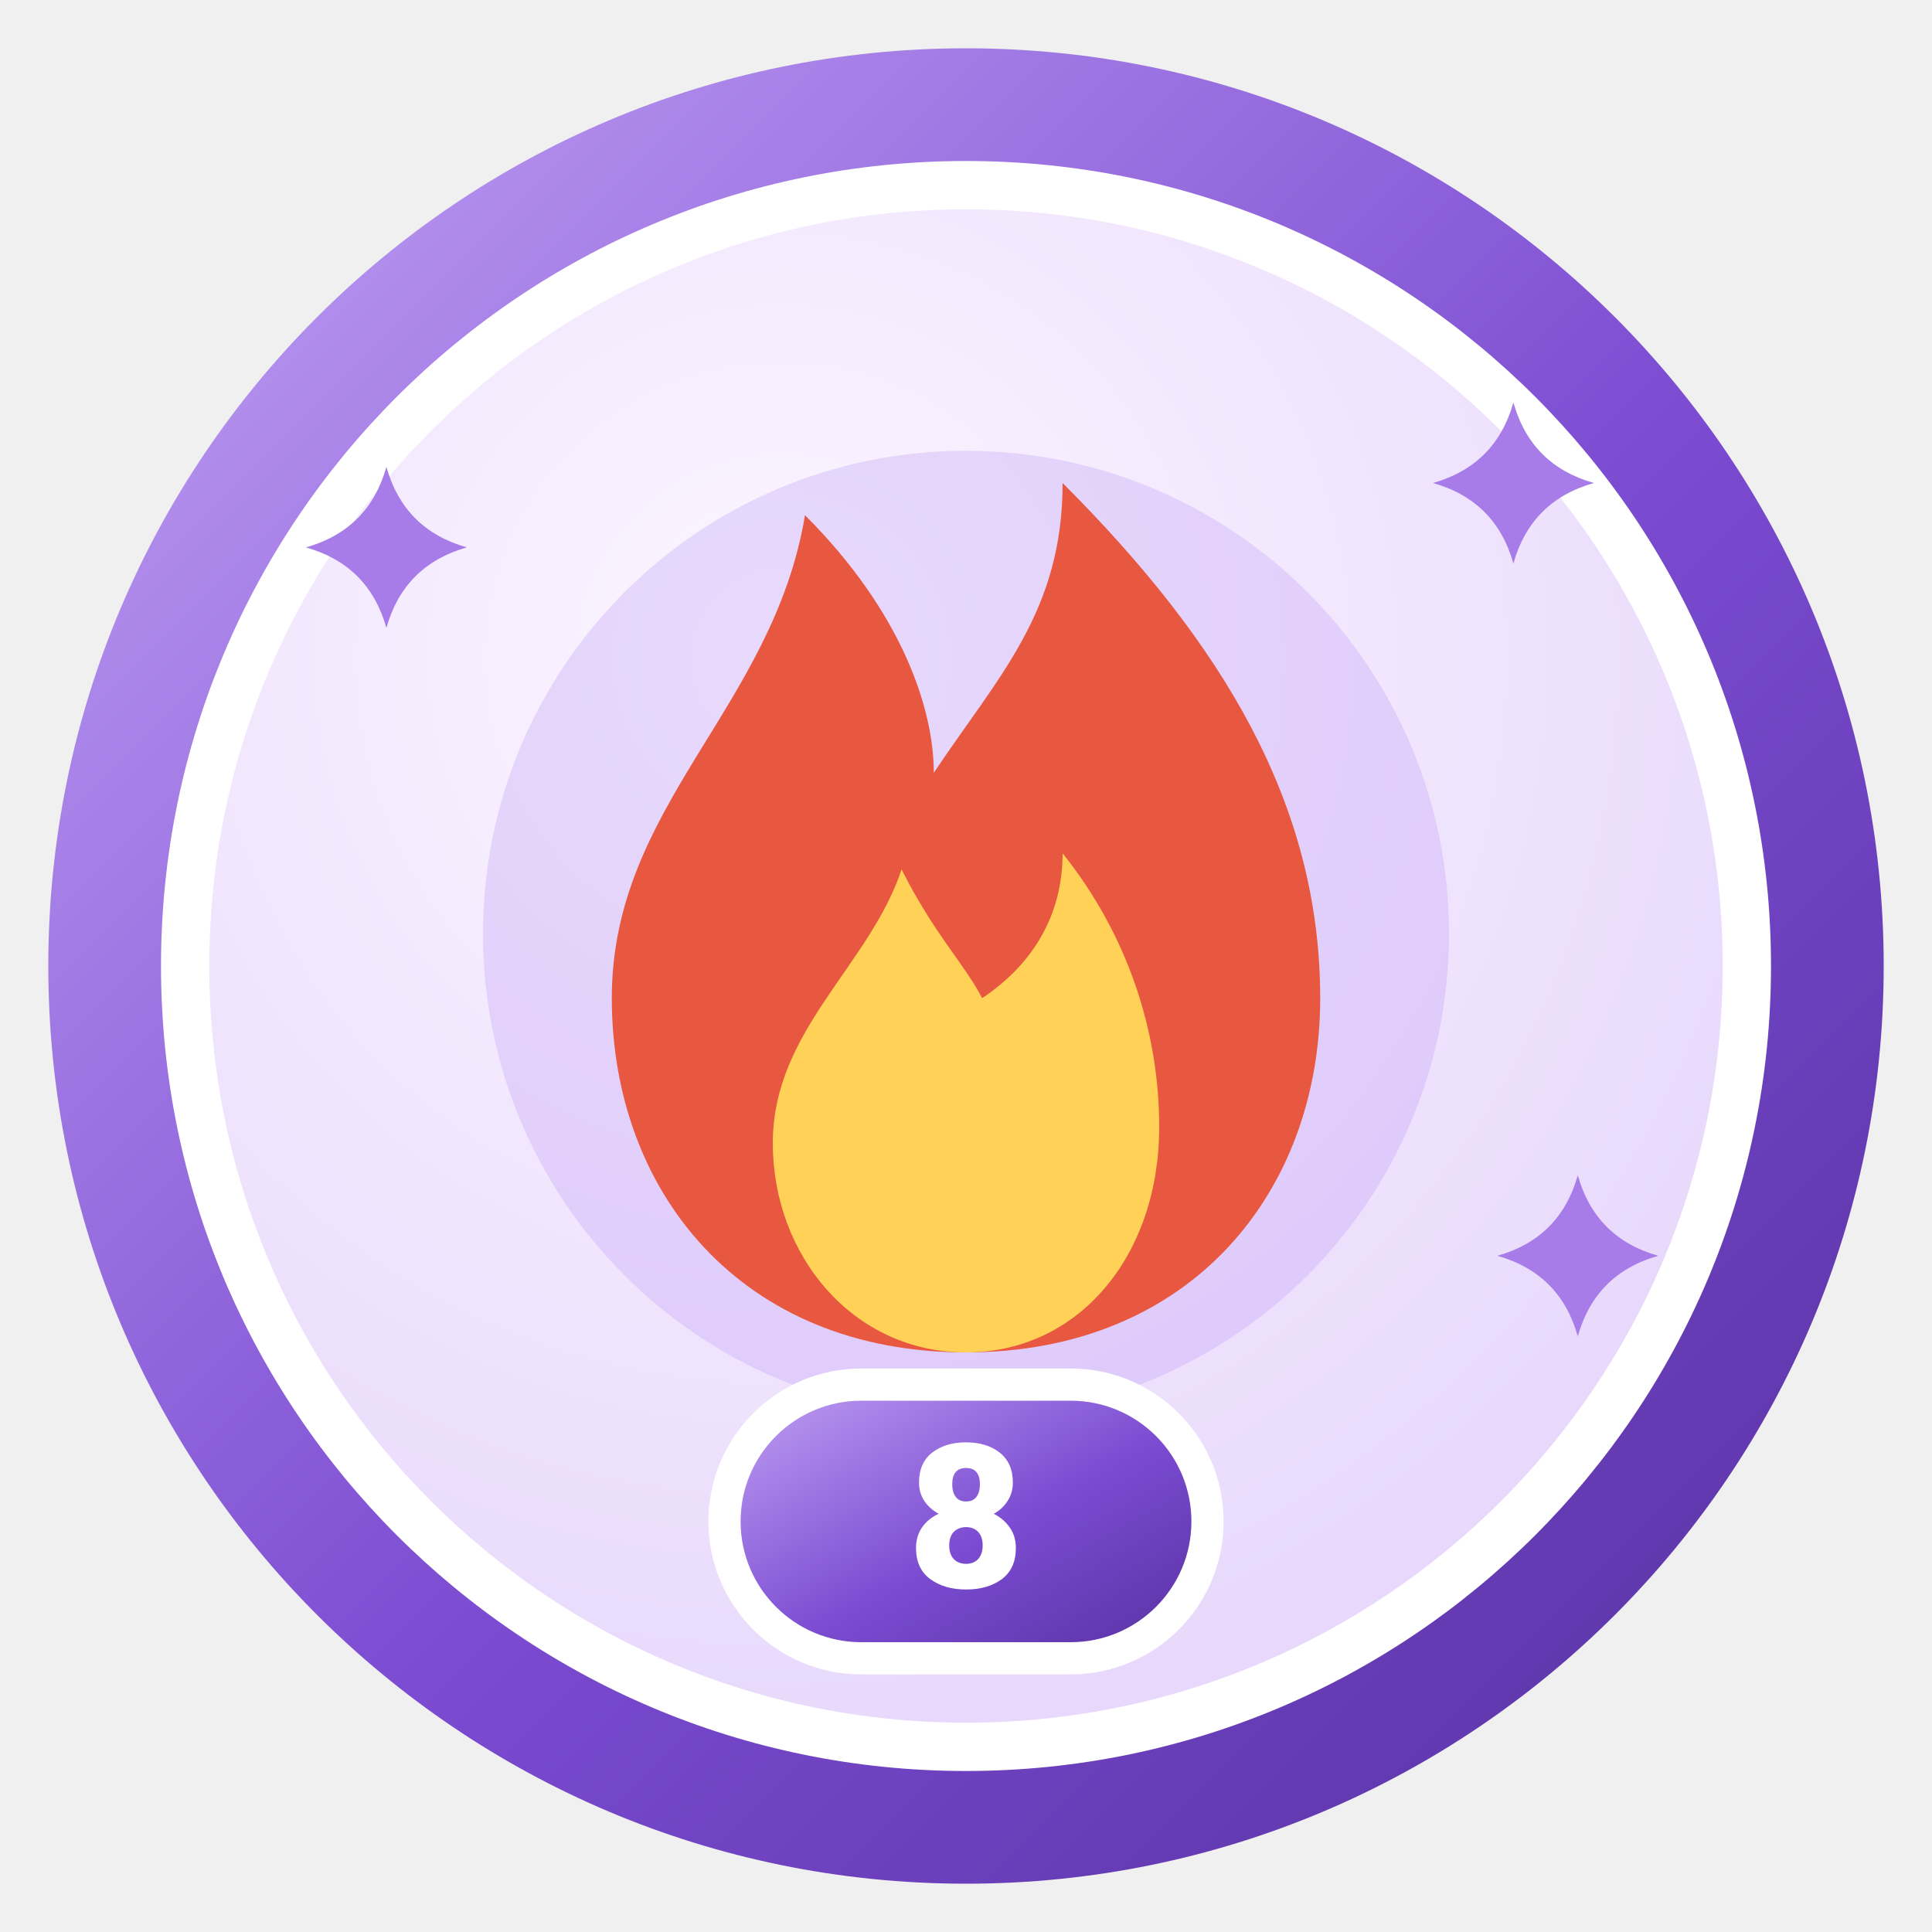
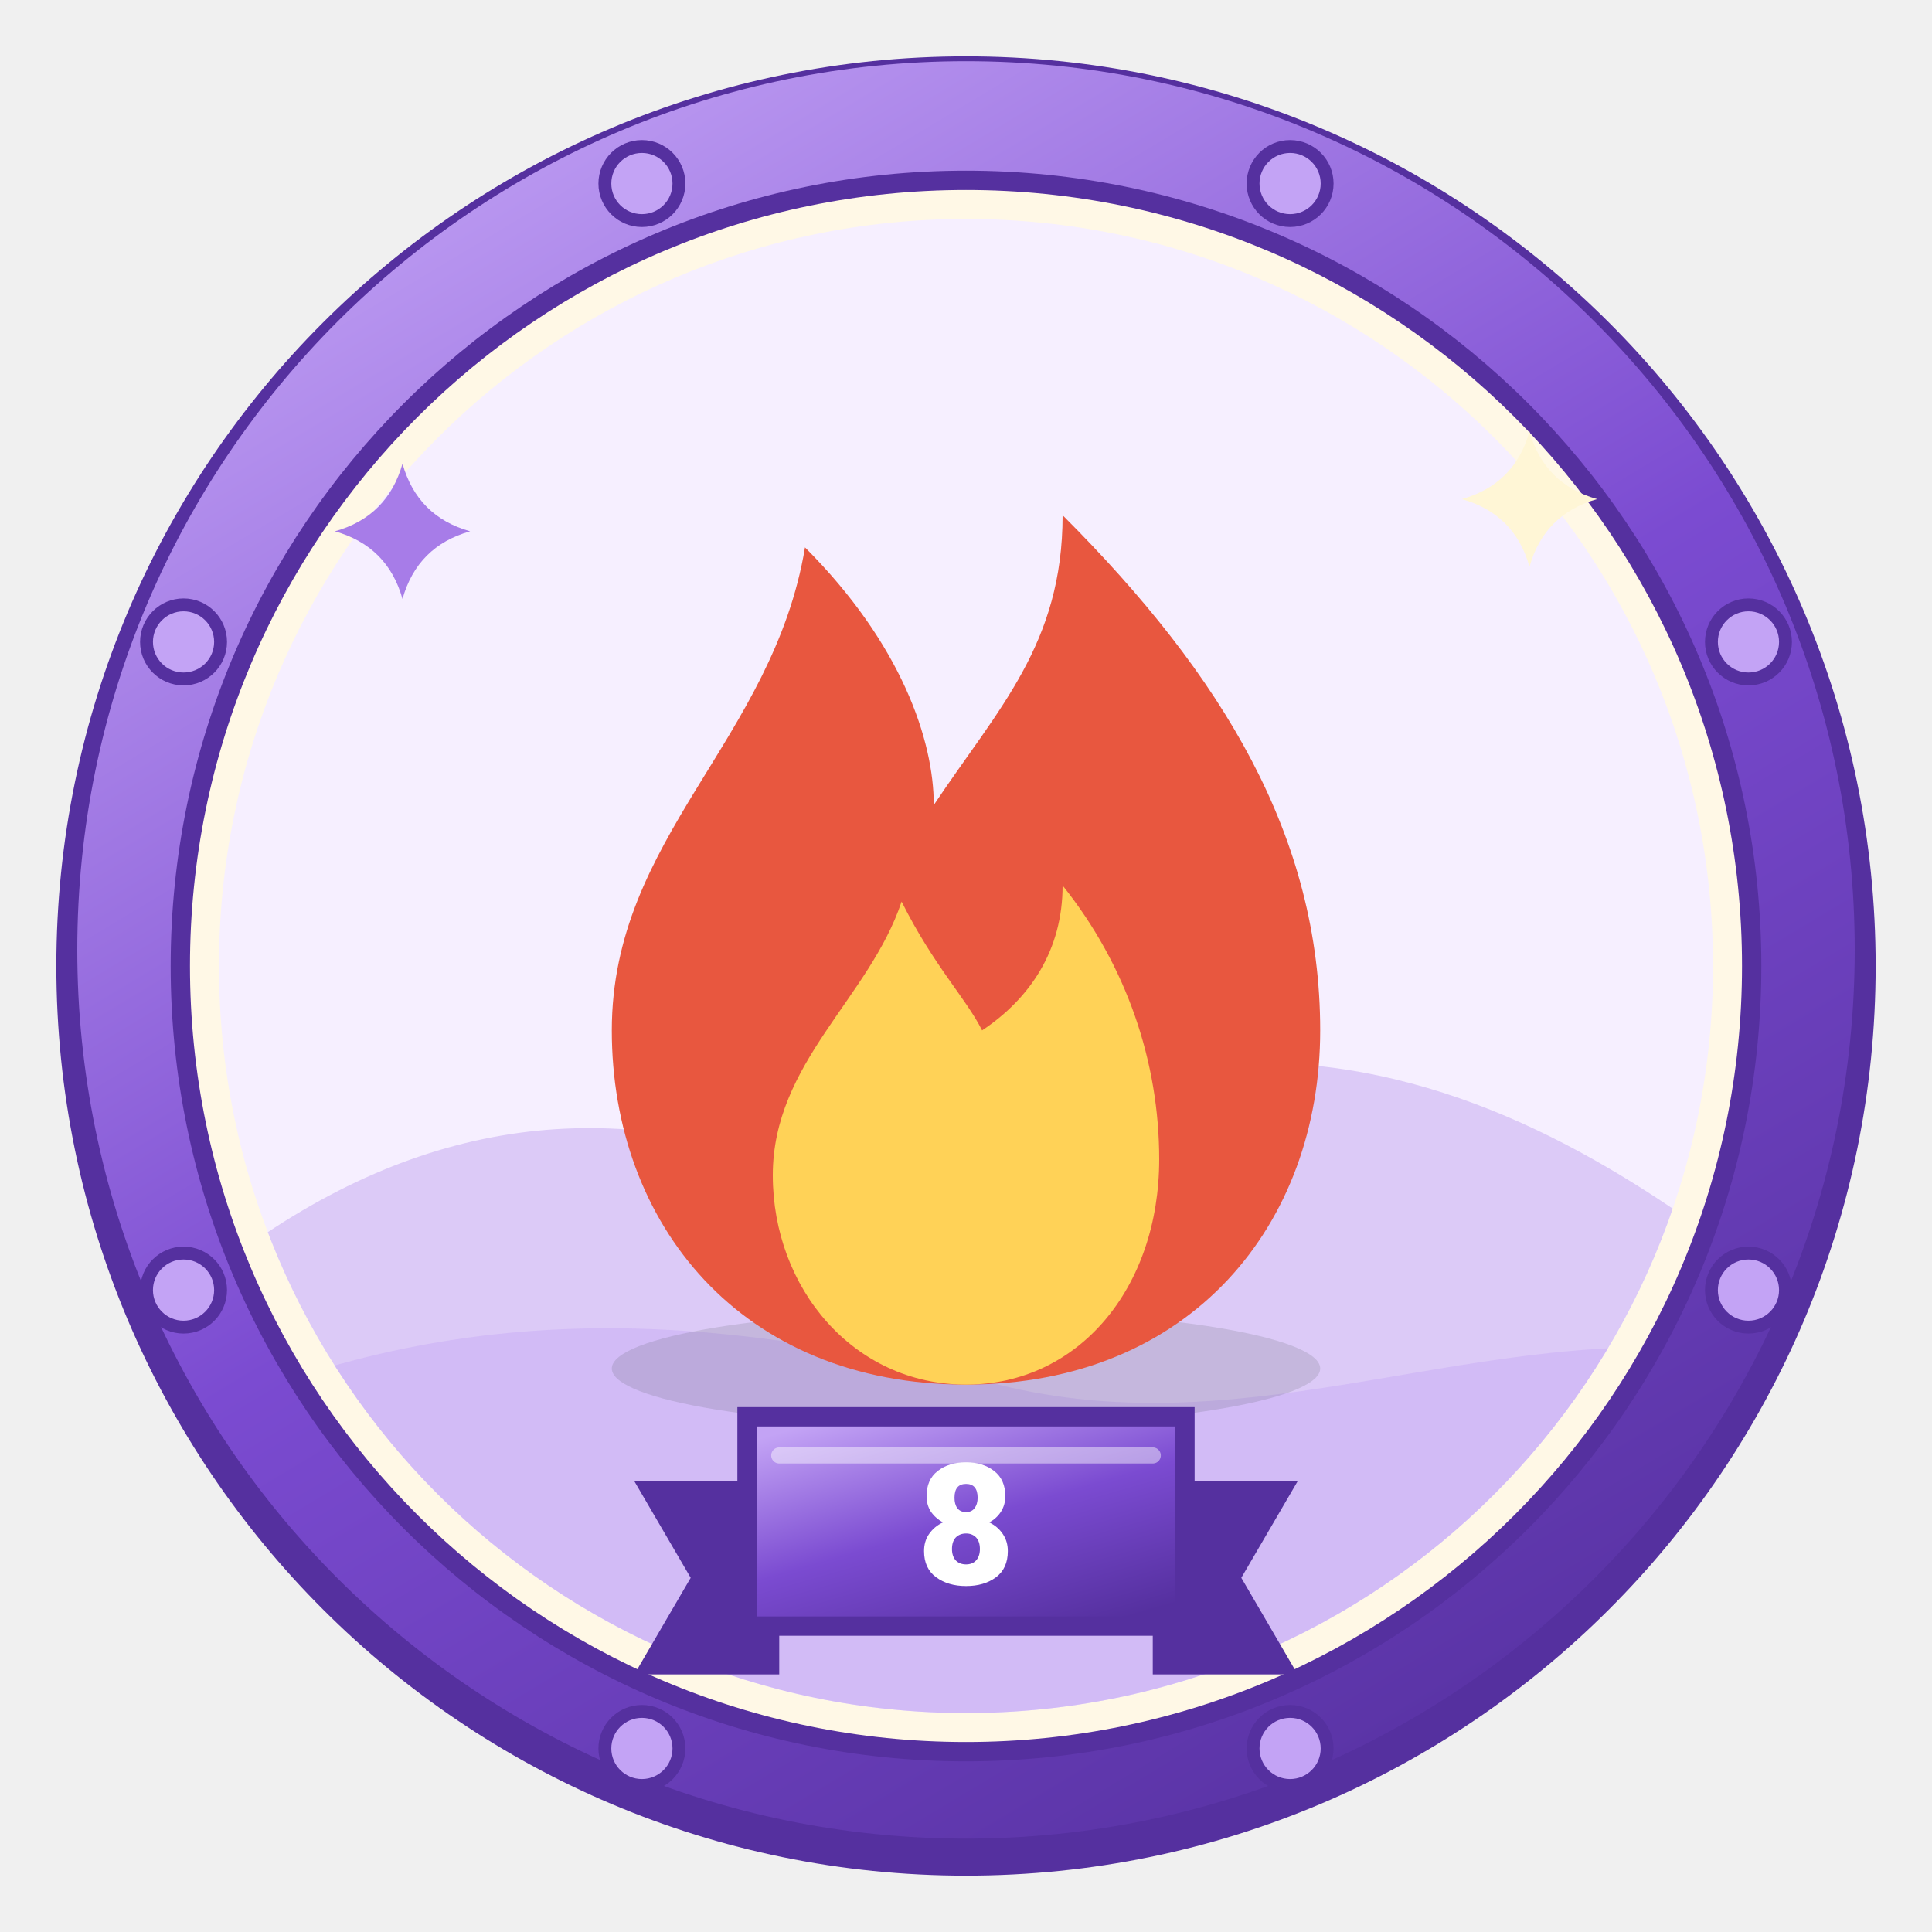
<svg xmlns="http://www.w3.org/2000/svg" viewBox="0 0 120 120" class="bx-badge bx-badge-epic" data-badge="weeks-8">
  <style>.b-float{animation:b-float 4.8s ease-in-out infinite}
.b-sway{animation:b-sway 5.6s ease-in-out infinite;transform-box:fill-box;transform-origin:50% 100%}
.b-pulse{animation:b-pulse 3.6s ease-in-out infinite}
.b-twinkle{animation:b-twinkle 2.8s ease-in-out infinite;transform-box:fill-box;transform-origin:center}
.b-spin{animation:b-spin 28s linear infinite;transform-origin:60px 60px}
.b-blink{animation:b-blink 5.2s 1.2s infinite;transform-box:fill-box;transform-origin:center;transform:scaleY(0)}
@keyframes b-float{0%,100%{transform:translateY(0)}50%{transform:translateY(-2.5px)}}
@keyframes b-sway{0%,100%{transform:rotate(-3deg)}50%{transform:rotate(3deg)}}
@keyframes b-pulse{0%,100%{opacity:.55}50%{opacity:1}}
@keyframes b-twinkle{0%,100%{opacity:.25;transform:scale(.7)}50%{opacity:1;transform:scale(1)}}
@keyframes b-spin{to{transform:rotate(360deg)}}
@keyframes b-blink{0%,92%,100%{transform:scaleY(0)}95%{transform:scaleY(1)}}
@media (prefers-reduced-motion:reduce){.b-float,.b-sway,.b-pulse,.b-twinkle,.b-spin,.b-blink{animation:none}}</style>
  <defs>
-     <radialGradient id="bx-weeks-8-bg" cx=".38" cy=".3" r=".85">
-       <stop offset="0" stop-color="#fcf6ff" />
-       <stop offset="1" stop-color="#e4d3fb" />
-     </radialGradient>
-     <linearGradient id="bx-weeks-8-ring" x1="0" y1="0" x2="1" y2="1">
+     <linearGradient id="bx-weeks-8-ring" x1=".2" y1="0" x2=".8" y2="1">
      <stop offset="0" stop-color="#c3a3f5" />
-       <stop offset=".55" stop-color="#7b4bd1" />
+       <stop offset=".5" stop-color="#7b4bd1" />
      <stop offset="1" stop-color="#55309f" />
    </linearGradient>
    <clipPath id="bx-weeks-8-clip">
-       <circle cx="60" cy="60" r="47" />
+       <circle cx="60" cy="60" r="46.4" />
    </clipPath>
    <radialGradient id="bx-weeks-8-crown" cx=".4" cy=".28" r=".85">
      <stop offset="0" stop-color="#6fc055" />
      <stop offset=".65" stop-color="#3f9440" />
      <stop offset="1" stop-color="#2d7a33" />
    </radialGradient>
  </defs>
-   <circle cx="60" cy="60" r="57" fill="url(#bx-weeks-8-ring)" />
-   <circle cx="60" cy="60" r="50" fill="#fff" />
-   <circle cx="60" cy="60" r="47" fill="url(#bx-weeks-8-bg)" />
+   <circle cx="60" cy="60" r="56.5" fill="#55309f" />
+   <circle cx="60" cy="59" r="55.2" fill="url(#bx-weeks-8-ring)" />
+   <path d="M17.5 46A44.5 44.5 0 0 1 102.5 46" fill="none" stroke="#c3a3f5" stroke-width="2.2" stroke-linecap="round" opacity=".9" />
+   <circle cx="108.6" cy="80.13" r="2.3" fill="#c3a3f5" stroke="#55309f" stroke-width=".8" />
+   <circle cx="80.13" cy="108.6" r="2.3" fill="#c3a3f5" stroke="#55309f" stroke-width=".8" />
+   <circle cx="39.87" cy="108.6" r="2.3" fill="#c3a3f5" stroke="#55309f" stroke-width=".8" />
+   <circle cx="11.4" cy="80.13" r="2.3" fill="#c3a3f5" stroke="#55309f" stroke-width=".8" />
+   <circle cx="11.4" cy="39.87" r="2.3" fill="#c3a3f5" stroke="#55309f" stroke-width=".8" />
+   <circle cx="39.87" cy="11.4" r="2.3" fill="#c3a3f5" stroke="#55309f" stroke-width=".8" />
+   <circle cx="80.13" cy="11.4" r="2.3" fill="#c3a3f5" stroke="#55309f" stroke-width=".8" />
+   <circle cx="108.6" cy="39.87" r="2.3" fill="#c3a3f5" stroke="#55309f" stroke-width=".8" />
+   <circle cx="60" cy="60" r="49.4" fill="#55309f" />
+   <circle cx="60" cy="60" r="48.2" fill="#fff8e6" />
  <g clip-path="url(#bx-weeks-8-clip)">
-     <circle class="b-pulse" cx="60" cy="58" r="30" fill="#c3a3f5" opacity=".35" />
-     <g class="b-pulse" style="animation-duration:1.8s">
-       <path d="M60 84C46 84 38 74 38 62C38 50 48 44 50 32C56 38 58 44 58 48C62 42 66 38 66 30C76 40 82 50 82 62C82 74 74 84 60 84Z" fill="#e8573f" />
+     <circle cx="60" cy="60" r="46.4" fill="#f6efff" />
+     <path d="M12 80C24 70 36 68 48 72C58 75 66 66 78 66C90 66 100 72 108 78V108H12Z" fill="#dccaf7" />
+     <path d="M12 88C30 80 46 82 62 86C78 90 92 82 108 84V108H12Z" fill="#c3a3f5" opacity=".38" />
+     <ellipse cx="60" cy="85" rx="22" ry="3.6" fill="#26372c" opacity=".13" />
+     <g transform="translate(0 2)">
+       <g class="b-pulse" style="animation-duration:1.8s">
+         <path d="M60 84C46 84 38 74 38 62C38 50 48 44 50 32C56 38 58 44 58 48C62 42 66 38 66 30C76 40 82 50 82 62C82 74 74 84 60 84Z" fill="#e8573f" />
+       </g>
+       <path d="M60 84C53 84 48 78 48 71C48 64 54 60 56 54C58 58 60 60 61 62C64 60 66 57 66 53C70 58 72 64 72 70C72 78 67 84 60 84Z" fill="#ffd257" />
    </g>
-     <path d="M60 84C53 84 48 78 48 71C48 64 54 60 56 54C58 58 60 60 61 62C64 60 66 57 66 53C70 58 72 64 72 70C72 78 67 84 60 84Z" fill="#ffd257" />
  </g>
-   <path class="b-twinkle" style="animation-delay:0s" fill="#a77ce8" d="M24 29Q25.1 32.9 29 34Q25.1 35.1 24 39Q22.9 35.1 19 34Q22.9 32.9 24 29Z" />
-   <path class="b-twinkle" style="animation-delay:0.7s" fill="#a77ce8" d="M94 25Q95.1 28.9 99 30Q95.1 31.1 94 35Q92.9 31.1 89 30Q92.9 28.9 94 25Z" />
-   <path class="b-twinkle" style="animation-delay:1.4s" fill="#a77ce8" d="M98 73Q99.1 76.9 103 78Q99.1 79.1 98 83Q96.9 79.1 93 78Q96.9 76.9 98 73Z" />
+   <path class="b-twinkle" style="animation-delay:0s" fill="#a77ce8" d="M25 28.8Q25.924 32.076 29.2 33Q25.924 33.924 25 37.2Q24.076 33.924 20.8 33Q24.076 32.076 25 28.8Z" />
+   <path class="b-twinkle" style="animation-delay:0.9s" fill="#fff6d6" d="M95 26.8Q95.924 30.076 99.2 31Q95.924 31.924 95 35.2Q94.076 31.924 90.8 31Q94.076 30.076 95 26.8Z" />
  <g>
-     <rect x="45" y="86" width="30" height="17" rx="8.5" fill="url(#bx-weeks-8-ring)" stroke="#fff" stroke-width="2" />
-     <text x="60" y="98.6" text-anchor="middle" font-family="system-ui,-apple-system,'Segoe UI',Roboto,Arial,sans-serif" font-size="12.5" font-weight="800" fill="#fff">8</text>
+     <path d="M39.4 92L48.4 92L48.4 104L39.4 104L42.9 98Z" fill="#55309f" />
+     <path d="M80.6 92L71.6 92L71.6 104L80.6 104L77.1 98Z" fill="#55309f" />
+     <path d="M46.4 88H73.6V101H46.4Z" fill="url(#bx-weeks-8-ring)" stroke="#55309f" stroke-width="1.2" />
+     <path d="M48.4 90.4H71.6" stroke="#fff" stroke-width="1" opacity=".45" stroke-linecap="round" />
+     <text x="60" y="98.4" text-anchor="middle" font-family="system-ui,-apple-system,'Segoe UI',Roboto,Arial,sans-serif" font-size="10.5" font-weight="800" letter-spacing=".4" fill="#fff">8</text>
  </g>
</svg>
